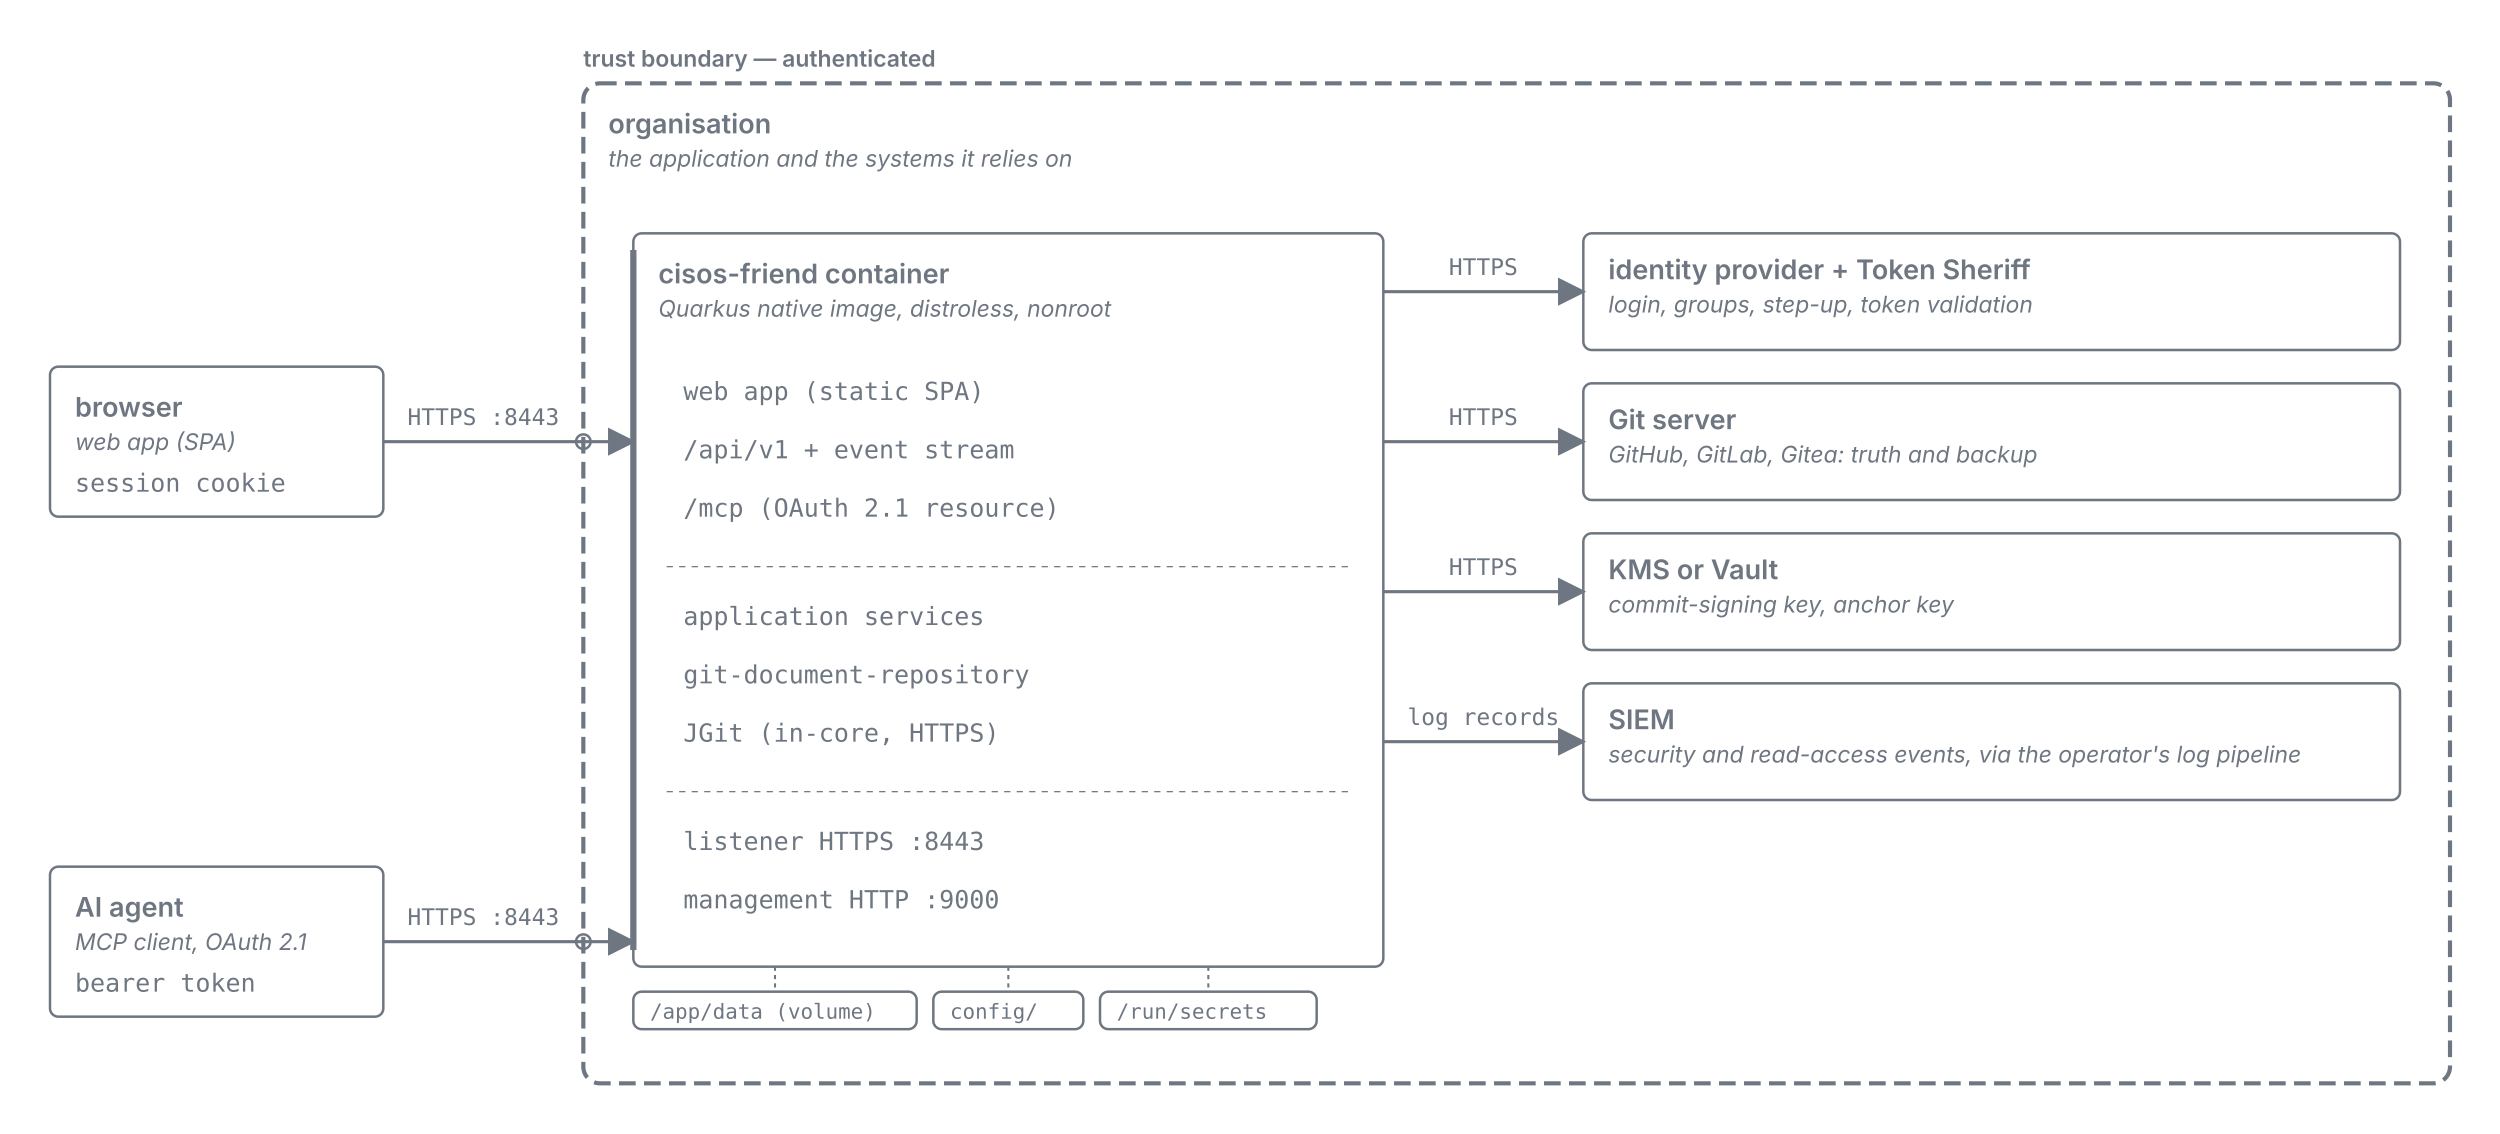
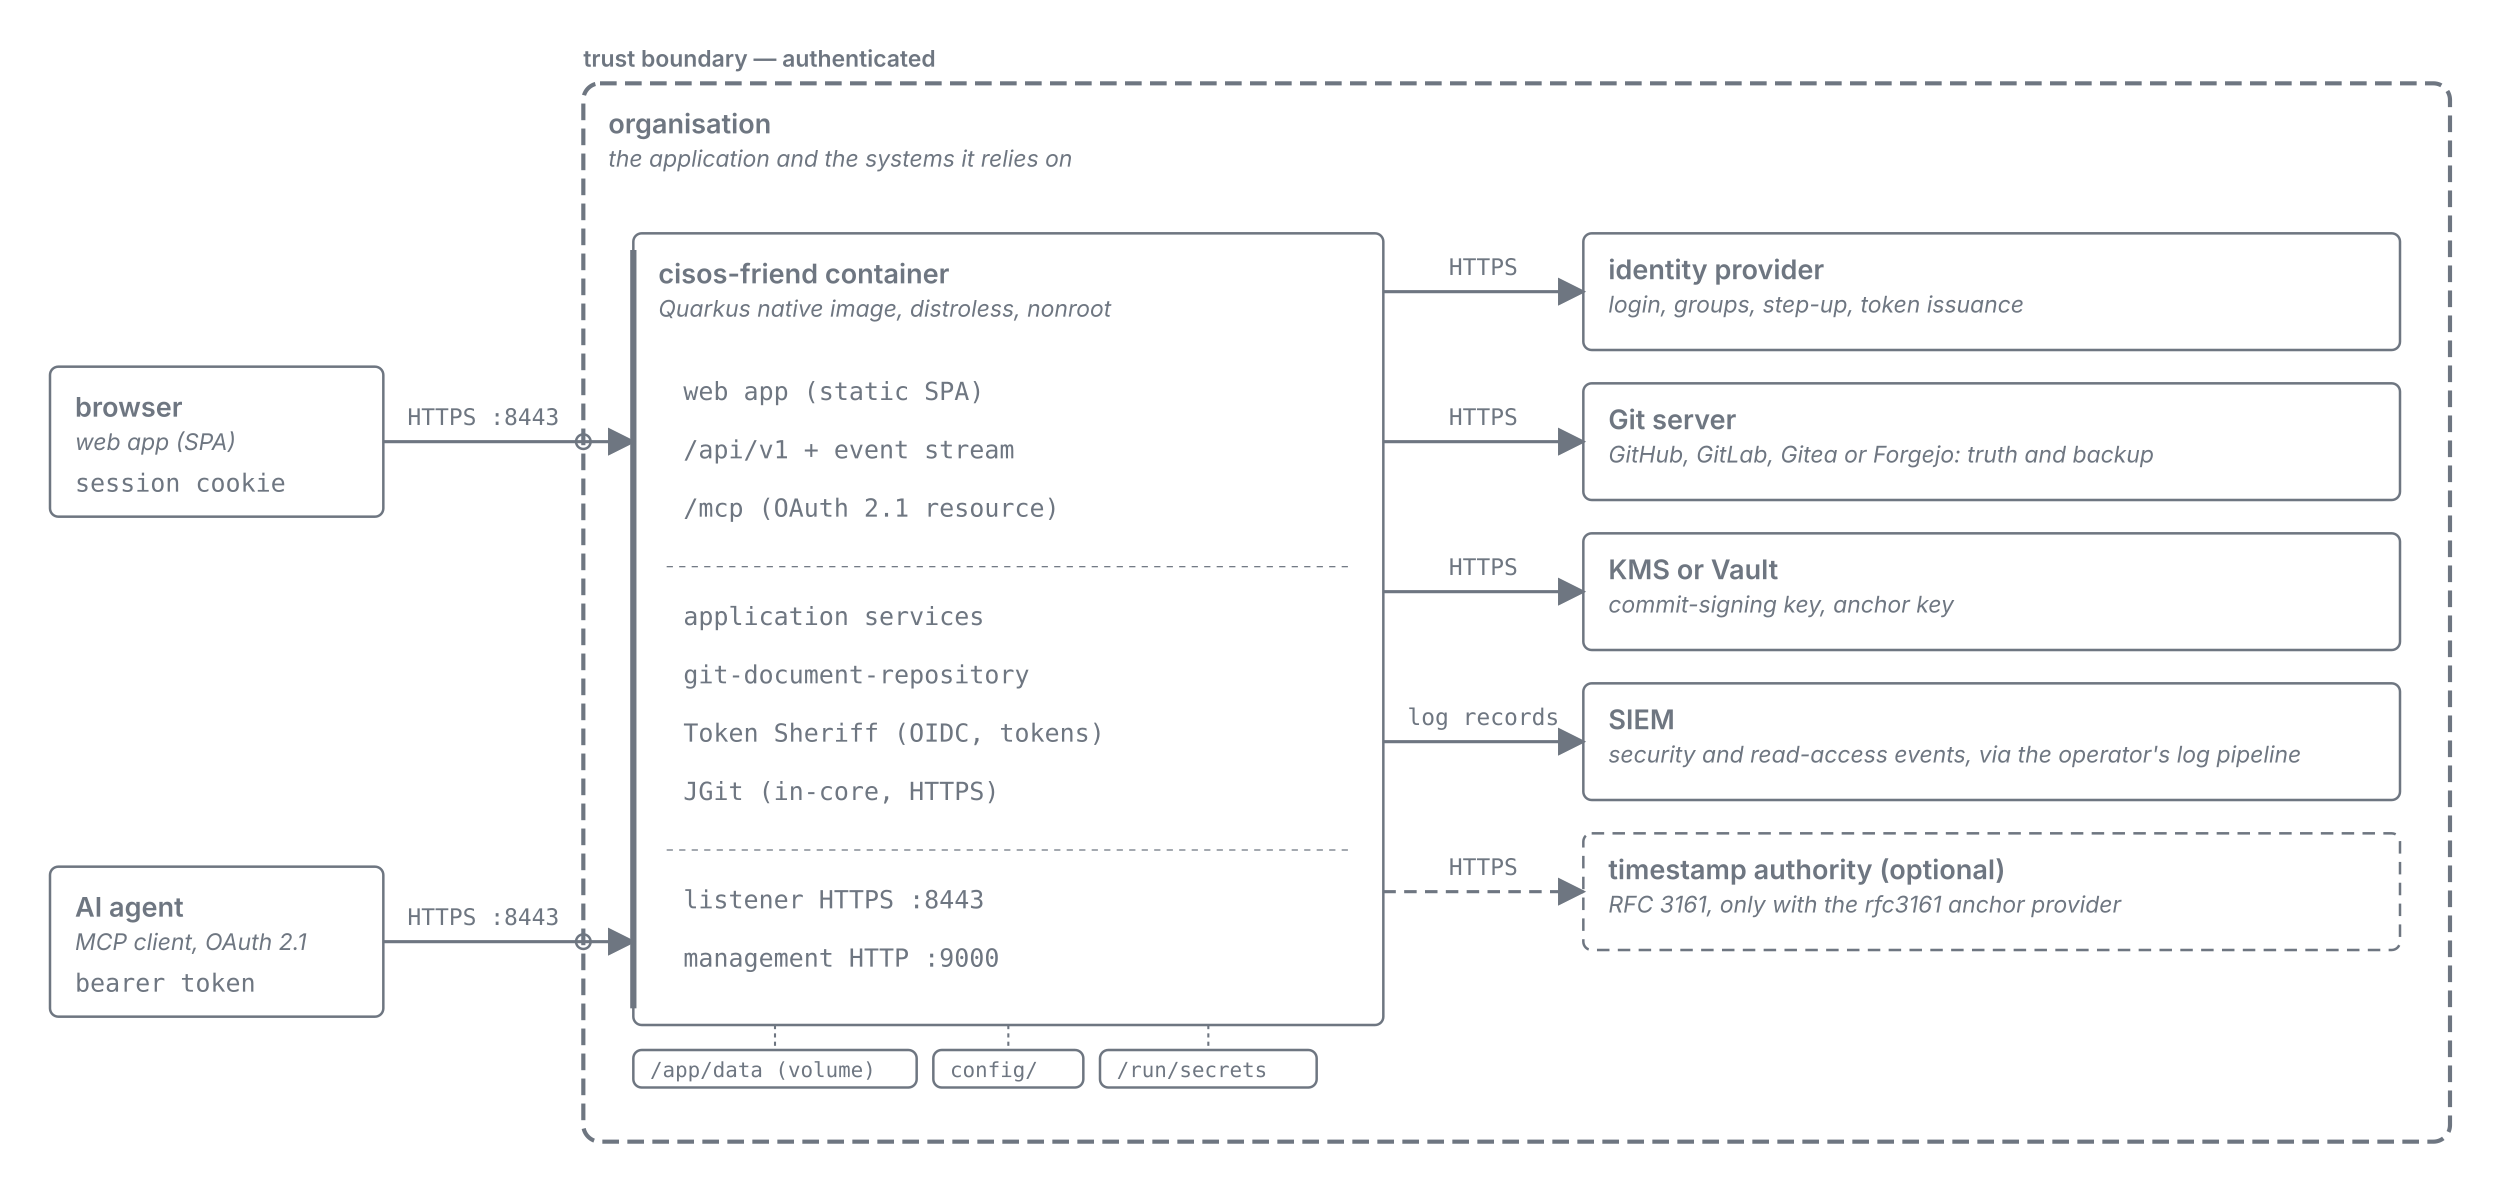
- <svg xmlns="http://www.w3.org/2000/svg" viewBox="0 0 1200 544" role="img" aria-labelledby="title desc" font-family="ui-sans-serif, -apple-system, system-ui, 'Segoe UI', sans-serif">
+ <svg xmlns="http://www.w3.org/2000/svg" viewBox="0 0 1200 572" role="img" aria-labelledby="title desc" font-family="ui-sans-serif, -apple-system, system-ui, 'Segoe UI', sans-serif">
  <defs>
    <marker id="arrow" viewBox="0 0 10 10" refX="9" refY="5" markerWidth="9" markerHeight="9" orient="auto">
      <path d="M0,0 L10,5 L0,10 z" class="arrow-fill" />
    </marker>
    <style>
      .stroke      { stroke: #6e7681; stroke-width: 1.2; fill: none; }
      .encl        { font-size: 13px; font-weight: 600; fill: #6e7681; }
      .encl-sub    { font-size: 11px; fill: #6e7681; font-style: italic; }
      .item        { font-size: 12px; fill: #6e7681; font-family: ui-monospace, "SF Mono", Menlo, Consolas, monospace; }
      .own-bar     { stroke: #6e7681; stroke-width: 3; }
      .divider     { stroke: #6e7681; stroke-width: 0.6; stroke-dasharray: 3 3; }
      .trust       { stroke: #6e7681; stroke-width: 2; stroke-dasharray: 8 4; fill: none; }
      .trust-lbl   { font-size: 11px; font-weight: 600; fill: #6e7681; }
      .trust-cross { stroke: #6e7681; stroke-width: 1.2; fill: none; }
      .arrow       { stroke: #6e7681; stroke-width: 1.5; fill: none; }
      .arrow-fill  { fill: #6e7681; }
      .edge-lbl    { font-size: 11px; fill: #6e7681; text-anchor: middle; font-family: ui-monospace, "SF Mono", Menlo, Consolas, monospace; }
+       .optional    { stroke: #6e7681; stroke-width: 1.2; stroke-dasharray: 6 4; fill: none; }
+       .optional-edge { stroke-dasharray: 6 4; }
      .mount-stem  { stroke: #6e7681; stroke-width: 1; stroke-dasharray: 2 2; fill: none; }
      .mount       { font-size: 10px; fill: #6e7681; font-family: ui-monospace, "SF Mono", Menlo, Consolas, monospace; }
    </style>
  </defs>
  <rect class="stroke" x="24" y="176" width="160" height="72" rx="4" />
  <text x="36" y="200" class="encl">browser</text>
  <text x="36" y="216" class="encl-sub">web app (SPA)</text>
  <text x="36" y="236" class="item">session cookie</text>
  <rect class="stroke" x="24" y="416" width="160" height="72" rx="4" />
  <text x="36" y="440" class="encl">AI agent</text>
  <text x="36" y="456" class="encl-sub">MCP client, OAuth 2.1</text>
  <text x="36" y="476" class="item">bearer token</text>
  <text x="280" y="32" class="trust-lbl">trust boundary — authenticated</text>
-   <rect class="trust" x="280" y="40" width="896" height="480" rx="8" />
+   <rect class="trust" x="280" y="40" width="896" height="508" rx="8" />
  <text x="292" y="64" class="encl">organisation</text>
  <text x="292" y="80" class="encl-sub">the application and the systems it relies on</text>
-   <rect class="stroke" x="304" y="112" width="360" height="352" rx="4" />
-   <line class="own-bar" x1="304" y1="120" x2="304" y2="456" />
+   <rect class="stroke" x="304" y="112" width="360" height="380" rx="4" />
+   <line class="own-bar" x1="304" y1="120" x2="304" y2="484" />
  <text x="316" y="136" class="encl">cisos-friend container</text>
  <text x="316" y="152" class="encl-sub">Quarkus native image, distroless, nonroot</text>
  <text x="328" y="192" class="item">web app (static SPA)</text>
  <text x="328" y="220" class="item">/api/v1 + event stream</text>
  <text x="328" y="248" class="item">/mcp (OAuth 2.1 resource)</text>
  <line class="divider" x1="320" y1="272" x2="648" y2="272" />
  <text x="328" y="300" class="item">application services</text>
  <text x="328" y="328" class="item">git-document-repository</text>
-   <text x="328" y="356" class="item">JGit (in-core, HTTPS)</text>
-   <line class="divider" x1="320" y1="380" x2="648" y2="380" />
-   <text x="328" y="408" class="item">listener   HTTPS :8443</text>
-   <text x="328" y="436" class="item">management HTTP :9000</text>
-   <line class="mount-stem" x1="372" y1="464" x2="372" y2="476" />
-   <rect class="stroke" x="304" y="476" width="136" height="18" rx="4" />
-   <text x="312" y="489" class="mount">/app/data (volume)</text>
-   <line class="mount-stem" x1="484" y1="464" x2="484" y2="476" />
-   <rect class="stroke" x="448" y="476" width="72" height="18" rx="4" />
-   <text x="456" y="489" class="mount">config/</text>
-   <line class="mount-stem" x1="580" y1="464" x2="580" y2="476" />
-   <rect class="stroke" x="528" y="476" width="104" height="18" rx="4" />
-   <text x="536" y="489" class="mount">/run/secrets</text>
+   <text x="328" y="356" class="item">Token Sheriff (OIDC, tokens)</text>
+   <text x="328" y="384" class="item">JGit (in-core, HTTPS)</text>
+   <line class="divider" x1="320" y1="408" x2="648" y2="408" />
+   <text x="328" y="436" class="item">listener   HTTPS :8443</text>
+   <text x="328" y="464" class="item">management HTTP :9000</text>
+   <line class="mount-stem" x1="372" y1="492" x2="372" y2="504" />
+   <rect class="stroke" x="304" y="504" width="136" height="18" rx="4" />
+   <text x="312" y="517" class="mount">/app/data (volume)</text>
+   <line class="mount-stem" x1="484" y1="492" x2="484" y2="504" />
+   <rect class="stroke" x="448" y="504" width="72" height="18" rx="4" />
+   <text x="456" y="517" class="mount">config/</text>
+   <line class="mount-stem" x1="580" y1="492" x2="580" y2="504" />
+   <rect class="stroke" x="528" y="504" width="104" height="18" rx="4" />
+   <text x="536" y="517" class="mount">/run/secrets</text>
  <rect class="stroke" x="760" y="112" width="392" height="56" rx="4" />
-   <text x="772" y="134" class="encl">identity provider + Token Sheriff</text>
-   <text x="772" y="150" class="encl-sub">login, groups, step-up, token validation</text>
+   <text x="772" y="134" class="encl">identity provider</text>
+   <text x="772" y="150" class="encl-sub">login, groups, step-up, token issuance</text>
  <rect class="stroke" x="760" y="184" width="392" height="56" rx="4" />
  <text x="772" y="206" class="encl">Git server</text>
-   <text x="772" y="222" class="encl-sub">GitHub, GitLab, Gitea: truth and backup</text>
+   <text x="772" y="222" class="encl-sub">GitHub, GitLab, Gitea or Forgejo: truth and backup</text>
  <rect class="stroke" x="760" y="256" width="392" height="56" rx="4" />
  <text x="772" y="278" class="encl">KMS or Vault</text>
  <text x="772" y="294" class="encl-sub">commit-signing key, anchor key</text>
  <rect class="stroke" x="760" y="328" width="392" height="56" rx="4" />
  <text x="772" y="350" class="encl">SIEM</text>
  <text x="772" y="366" class="encl-sub">security and read-access events, via the operator's log pipeline</text>
+   <rect class="optional" x="760" y="400" width="392" height="56" rx="4" />
+   <text x="772" y="422" class="encl">timestamp authority (optional)</text>
+   <text x="772" y="438" class="encl-sub">RFC 3161, only with the rfc3161 anchor provider</text>
  <line class="arrow" x1="184" y1="212" x2="304" y2="212" marker-end="url(#arrow)" />
  <text x="232" y="204" class="edge-lbl">HTTPS :8443</text>
  <circle class="trust-cross" cx="280" cy="212" r="3.5" />
  <line class="arrow" x1="184" y1="452" x2="304" y2="452" marker-end="url(#arrow)" />
  <text x="232" y="444" class="edge-lbl">HTTPS :8443</text>
  <circle class="trust-cross" cx="280" cy="452" r="3.5" />
  <line class="arrow" x1="664" y1="140" x2="760" y2="140" marker-end="url(#arrow)" />
  <text x="712" y="132" class="edge-lbl">HTTPS</text>
  <line class="arrow" x1="664" y1="212" x2="760" y2="212" marker-end="url(#arrow)" />
  <text x="712" y="204" class="edge-lbl">HTTPS</text>
  <line class="arrow" x1="664" y1="284" x2="760" y2="284" marker-end="url(#arrow)" />
  <text x="712" y="276" class="edge-lbl">HTTPS</text>
  <line class="arrow" x1="664" y1="356" x2="760" y2="356" marker-end="url(#arrow)" />
  <text x="712" y="348" class="edge-lbl">log records</text>
+   <line class="arrow optional-edge" x1="664" y1="428" x2="760" y2="428" marker-end="url(#arrow)" />
+   <text x="712" y="420" class="edge-lbl">HTTPS</text>
</svg>
